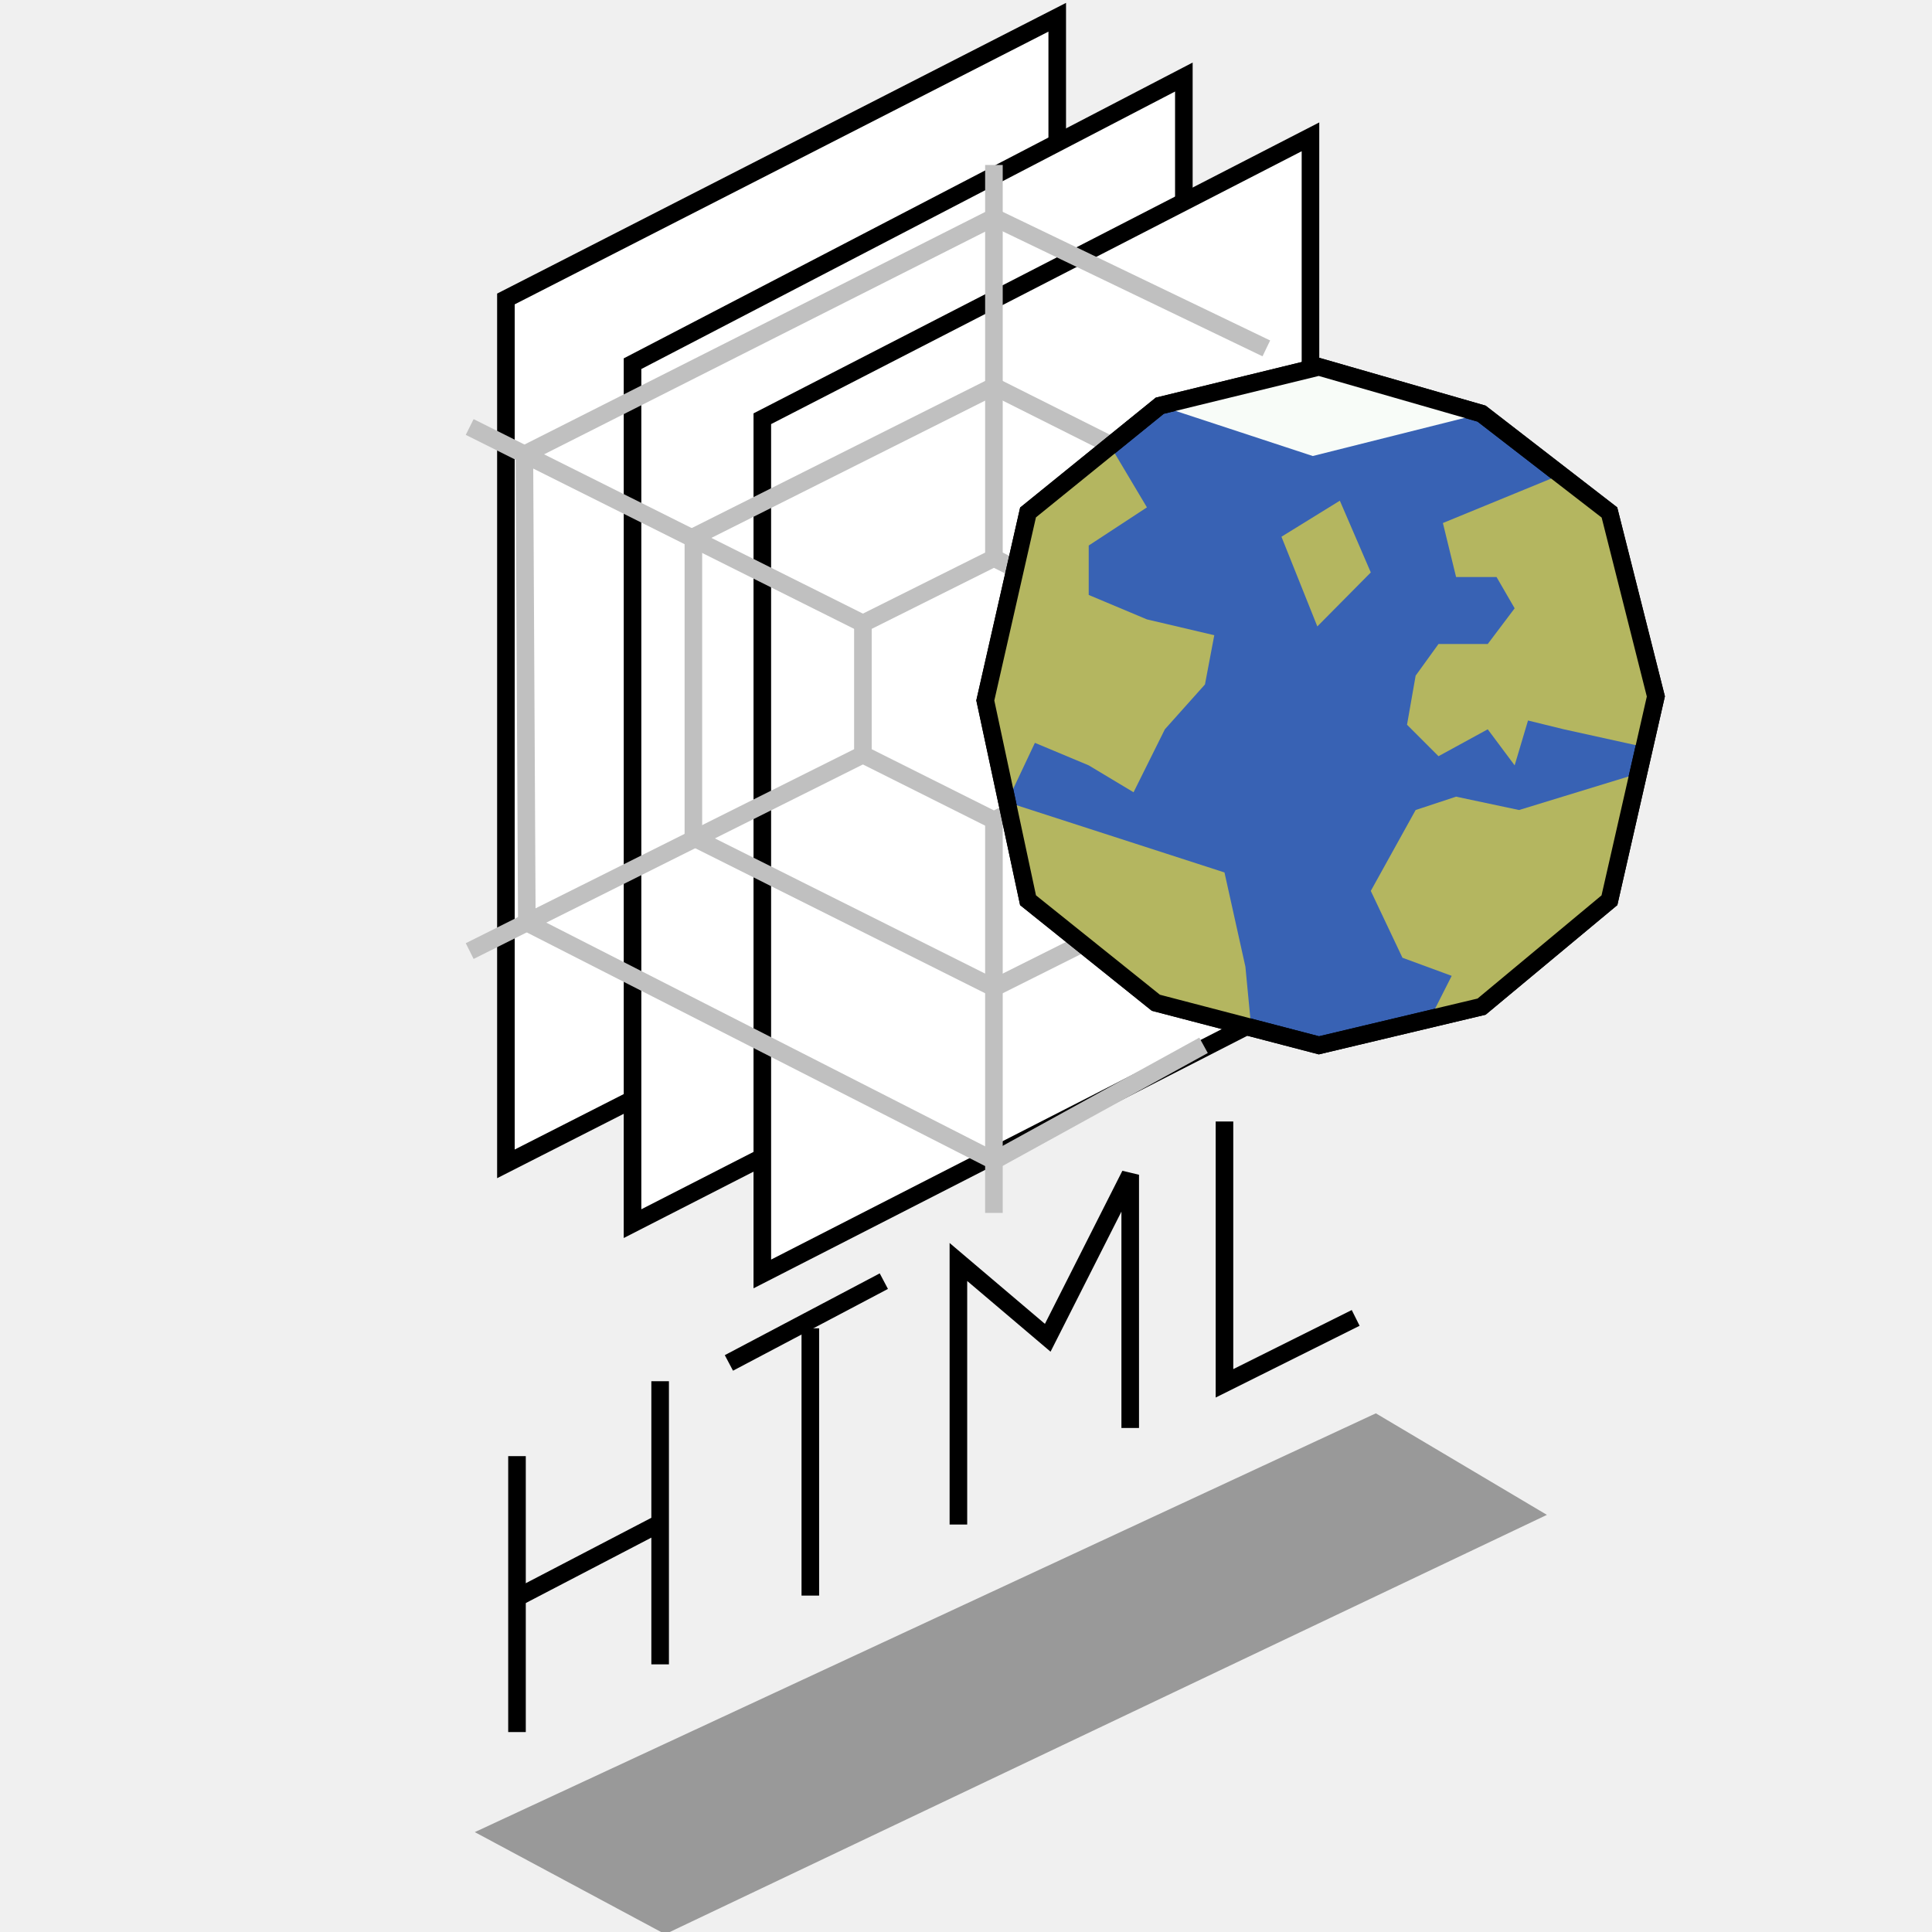
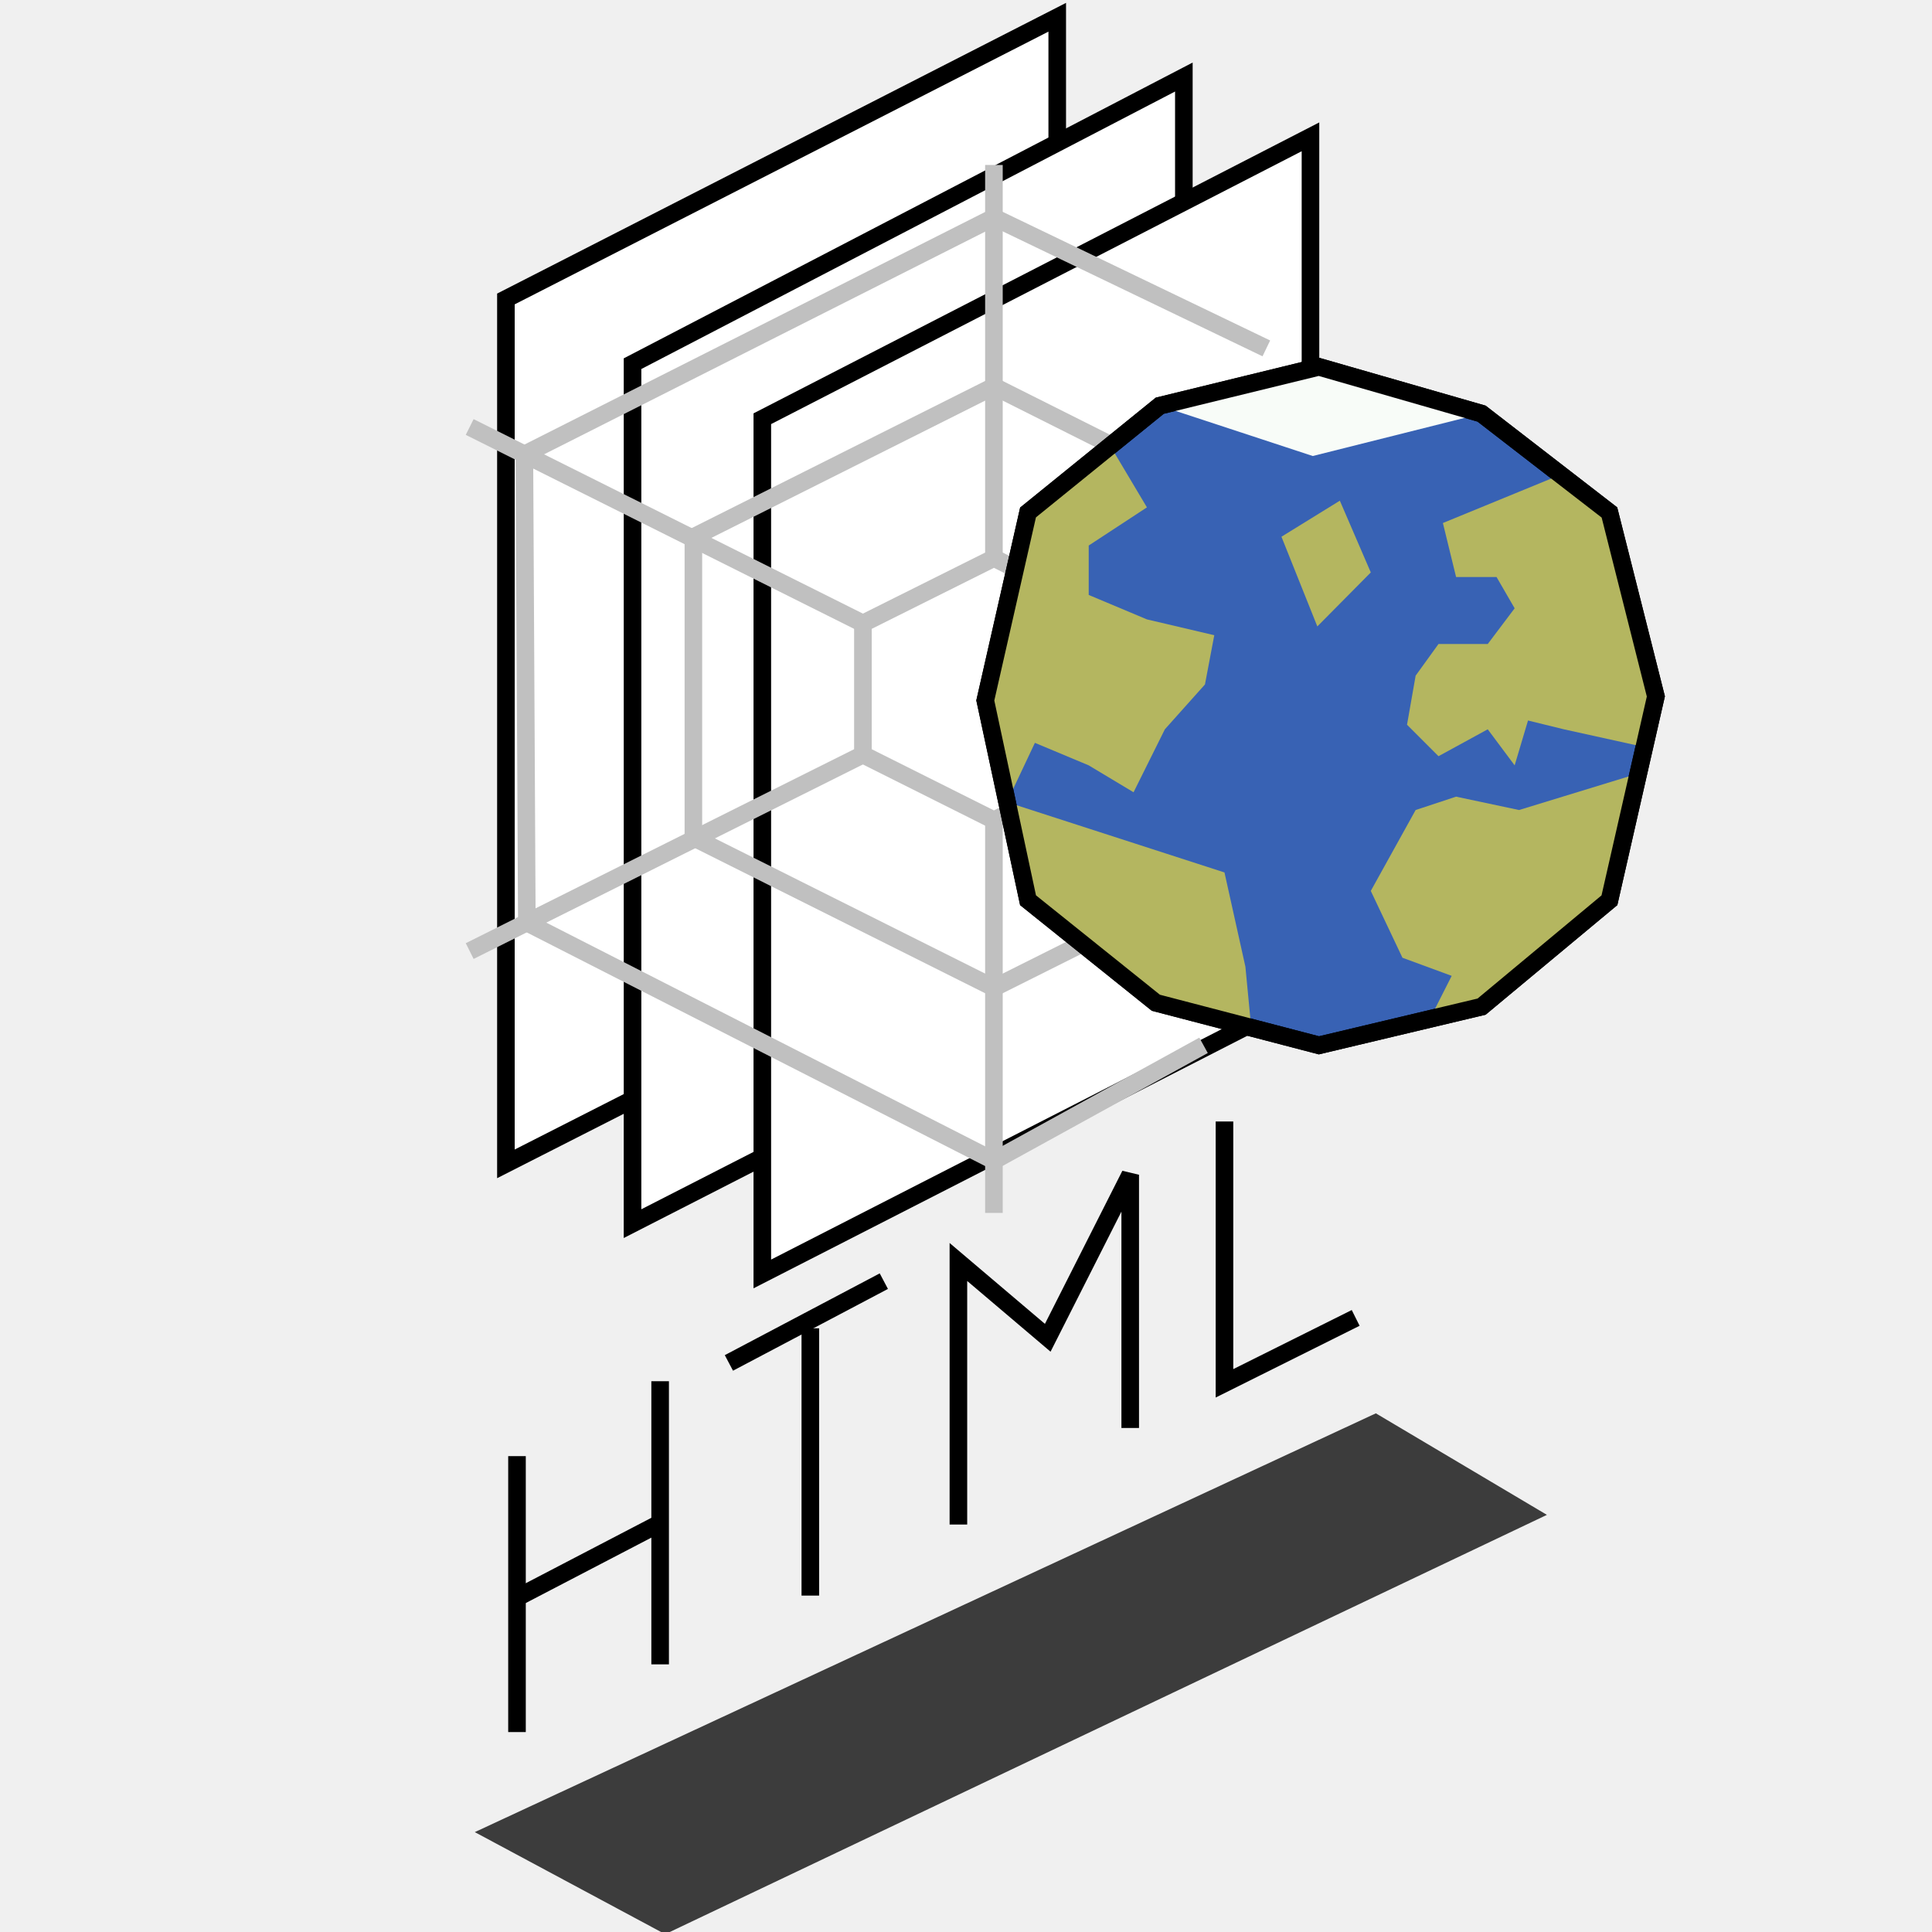
<svg xmlns="http://www.w3.org/2000/svg" width="50pt" height="50pt" viewBox="0 0 50 50" xml:space="preserve" version="1.1" id="svg91">
  <defs id="defs95" />
  <g id="normalize-50" transform="matrix(0.75,0,0,0.75,0,0)">
    <g id="g226" transform="matrix(1.213669,0,0,1.213669,-3.205466,0.3522265)">
      <g id="g89" transform="scale(0.5)">
        <g style="clip-rule:nonzero;fill:#ffffff;fill-opacity:1;stroke:#000000;stroke-miterlimit:4" id="Paper Sheet 1">
          <path id="path2" d="M 34.05,65.6 V 16.42 L 65.4,0.4 v 49.26 z" />
        </g>
        <g style="clip-rule:nonzero;fill:#ffffff;fill-opacity:1;stroke:#000000;stroke-miterlimit:4" id="Paper Sheet 2">
          <path id="path5" d="M 41.25,69 V 20.1 L 72.6,3.8 v 49.17 z" />
        </g>
        <g style="clip-rule:nonzero;fill:#ffffff;fill-opacity:1;stroke:#000000;stroke-miterlimit:4" id="Third Sheet of Paper -- Closed">
          <path id="path8" d="M 48.63,71.86 V 23.23 L 79.8,7.2 v 48.72 z" />
        </g>
        <g style="clip-rule:nonzero;fill:none;fill-opacity:1;stroke:#c0c0c0;stroke-miterlimit:4" id="Path_0">
          <path id="path11" d="M 54.35,34.87 31.99,23.7" />
        </g>
        <g style="clip-rule:nonzero;fill:none;fill-opacity:1;stroke:#c0c0c0;stroke-miterlimit:4" id="Path_1">
          <path id="path14" d="M 54.35,42.33 31.99,53.5" />
        </g>
        <g style="clip-rule:nonzero;fill:none;fill-opacity:1;stroke:#c0c0c0;stroke-miterlimit:4" id="Path_2">
          <path id="path17" d="M 61.8,68.39 V 46.06" />
        </g>
        <g style="clip-rule:nonzero;fill:none;fill-opacity:1;stroke:#c0c0c0;stroke-miterlimit:4" id="Path_3">
          <path id="path20" d="M 87.72,48.44 75.81,42.33" />
        </g>
        <g style="clip-rule:nonzero;fill:none;fill-opacity:1;stroke:#c0c0c0;stroke-miterlimit:4" id="Path_4">
          <path id="path23" d="m 61.8,8.8 v 0 22.35" />
        </g>
        <g style="clip-rule:nonzero;fill:none;fill-opacity:1;stroke:#c0c0c0;stroke-miterlimit:4" id="Path_5">
          <path id="path26" d="M 88.27,28.65 75.81,34.87" />
        </g>
        <g style="clip-rule:nonzero;fill:none;fill-opacity:1;stroke:#c0c0c0;stroke-miterlimit:4" id="Path_6">
          <path id="path29" d="m 61.8,46.06 7.44,-3.73 v -7.46 l -7.44,-3.72 -7.45,3.72 v 7.46 z" />
        </g>
        <g style="clip-rule:nonzero;fill:none;fill-opacity:1;stroke:#c0c0c0;stroke-miterlimit:4" id="Path_7">
          <path id="path32" d="M 61.8,55.59 78.89,47.04 V 29.96 L 61.8,21.39 44.71,29.96 v 17.08 z" />
        </g>
        <g style="clip-rule:nonzero;fill:none;fill-opacity:1;stroke:#000000;stroke-miterlimit:4" id="g37">
          <path id="path35" d="M 34.68,97.91 V 82.22" />
        </g>
        <g style="clip-rule:nonzero;fill:none;fill-opacity:1;stroke:#000000;stroke-miterlimit:4" id="g41">
          <path id="path39" d="M 42.82,94.06 V 77.96" />
        </g>
        <g style="clip-rule:nonzero;fill:none;fill-opacity:1;stroke:#000000;stroke-miterlimit:4" id="g45">
          <path id="path43" d="m 42.82,86.03 -8.14,4.24" />
        </g>
        <g style="clip-rule:nonzero;fill:none;fill-opacity:1;stroke:#000000;stroke-miterlimit:4" id="g49">
          <path id="path47" d="m 55.54,72.27 -8.81,4.65" />
        </g>
        <g style="clip-rule:nonzero;fill:none;fill-opacity:1;stroke:#000000;stroke-miterlimit:4" id="Path_8">
          <path id="path51" d="m 51.36,74.95 v 15.2" />
        </g>
        <g style="clip-rule:nonzero;fill:none;fill-opacity:1;stroke:#000000;stroke-miterlimit:4" id="Path_9">
          <path id="path54" d="m 69.55,80.62 v -14.4 l -4.69,9.27 -5.08,-4.31 v 14.93" />
        </g>
        <g style="clip-rule:nonzero;fill:none;fill-opacity:1;stroke:#000000;stroke-miterlimit:4" id="Path_10">
          <path id="path57" d="m 82.37,74.36 -7.46,3.72 V 63.19" />
        </g>
        <g style="clip-rule:nonzero;fill:#3862b4;fill-opacity:1;stroke:#000000;stroke-miterlimit:4" id="g62">
          <path id="path60" d="m 71.01,56.44 -7.27,-5.83 -2.43,-11.36 2.43,-10.69 7.49,-6.07 9.05,-2.21 9.25,2.66 7.27,5.62 2.64,10.46 -2.64,11.59 -7.27,6.05 -9.25,2.2 z" />
        </g>
        <g style="clip-rule:nonzero;fill:#f8fcf8;fill-opacity:1;fill-rule:nonzero;stroke:none;stroke-miterlimit:4" id="Path_13">
          <path id="path64" d="m 71.23,22.49 9.05,-2.21 9.25,2.66 -9.6,2.41 z" />
        </g>
        <g style="clip-rule:nonzero;fill:#b4b660;fill-opacity:1;fill-rule:nonzero;stroke:none;stroke-miterlimit:4" id="Path_14">
          <path id="path67" d="m 68.41,24.76 -4.67,3.8 -2.43,10.69 1.23,5.78 1.59,-3.37 3.06,1.28 2.55,1.53 1.78,-3.58 2.28,-2.55 0.53,-2.8 -3.83,-0.9 -3.31,-1.39 v -2.81 l 3.31,-2.17 z" />
        </g>
        <g style="clip-rule:nonzero;fill:#b4b660;fill-opacity:1;fill-rule:nonzero;stroke:none;stroke-miterlimit:4" id="Path_15">
          <path id="path70" d="m 74.91,49.03 1.19,5.36 0.33,3.45 -5.42,-1.4 -7.27,-5.83 -1.2,-5.58 z" />
        </g>
        <g style="clip-rule:nonzero;fill:#b4b660;fill-opacity:1;fill-rule:nonzero;stroke:none;stroke-miterlimit:4" id="Path_16">
          <path id="path73" d="m 78.15,29.94 3.32,-2.05 1.76,4.08 -3.04,3.07 z" />
        </g>
        <g style="clip-rule:nonzero;fill:#b4b660;fill-opacity:1;fill-rule:nonzero;stroke:none;stroke-miterlimit:4" id="Path_17">
          <path id="path76" d="m 94.03,26.41 2.77,2.15 2.64,10.46 -0.65,2.88 -4.58,-1.01 -2.04,-0.5 -0.76,2.55 -1.53,-2.05 -2.8,1.53 v 0 l -1.79,-1.79 0.49,-2.79 1.3,-1.8 h 2.8 l 1.53,-2.03 -1.03,-1.78 h -2.3 l -0.75,-3.07 z" />
        </g>
        <g style="clip-rule:nonzero;fill:#b4b660;fill-opacity:1;fill-rule:nonzero;stroke:none;stroke-miterlimit:4" id="Path_18">
          <path id="path79" d="m 88.08,44.72 3.58,0.76 6.79,-2.08 -1.65,7.21 -7.27,6.05 -2.94,0.7 1.24,-2.45 -2.8,-1.03 -1.8,-3.8 2.55,-4.6 z" />
        </g>
        <g style="clip-rule:nonzero;fill:none;fill-opacity:1;stroke:#000000;stroke-miterlimit:4" id="g84">
          <path id="path82" d="m 71.01,56.44 -7.27,-5.83 -2.43,-11.36 2.43,-10.69 7.49,-6.07 9.05,-2.21 9.25,2.66 7.27,5.62 2.64,10.46 -2.64,11.59 -7.27,6.05 -9.25,2.2 z" />
        </g>
        <g style="clip-rule:nonzero;fill:none;fill-opacity:1;stroke:#c0c0c0;stroke-miterlimit:4" id="Path_24">
          <path id="path86" d="M 77.29,19.23 61.8,11.78 35.1,25.26 35.24,51.88 61.8,65.42 73.72,58.86" />
        </g>
      </g>
    </g>
-     <g style="fill:#999999;fill-opacity:1;fill-rule:nonzero;stroke:none;stroke-miterlimit:4" id="Icon Shadow" transform="matrix(0.6663944,0.01905195,-0.01905195,0.6663944,3.199727,-0.5163256)">
-       <path id="path7" d="m 32.5,100 -10,-5 46,-23 9,5 z" style="fill:#999999;fill-opacity:1" />
+     <g style="fill:#000000;fill-opacity:75%;fill-rule:nonzero;stroke:none;stroke-miterlimit:4" id="Icon Shadow" transform="matrix(0.6663944,0.01905195,-0.01905195,0.6663944,3.199727,-0.5163256)">
+       <path id="path7" d="m 32.5,100 -10,-5 46,-23 9,5 z" style="fill:#000000;fill-opacity:75%" />
    </g>
  </g>
</svg>
